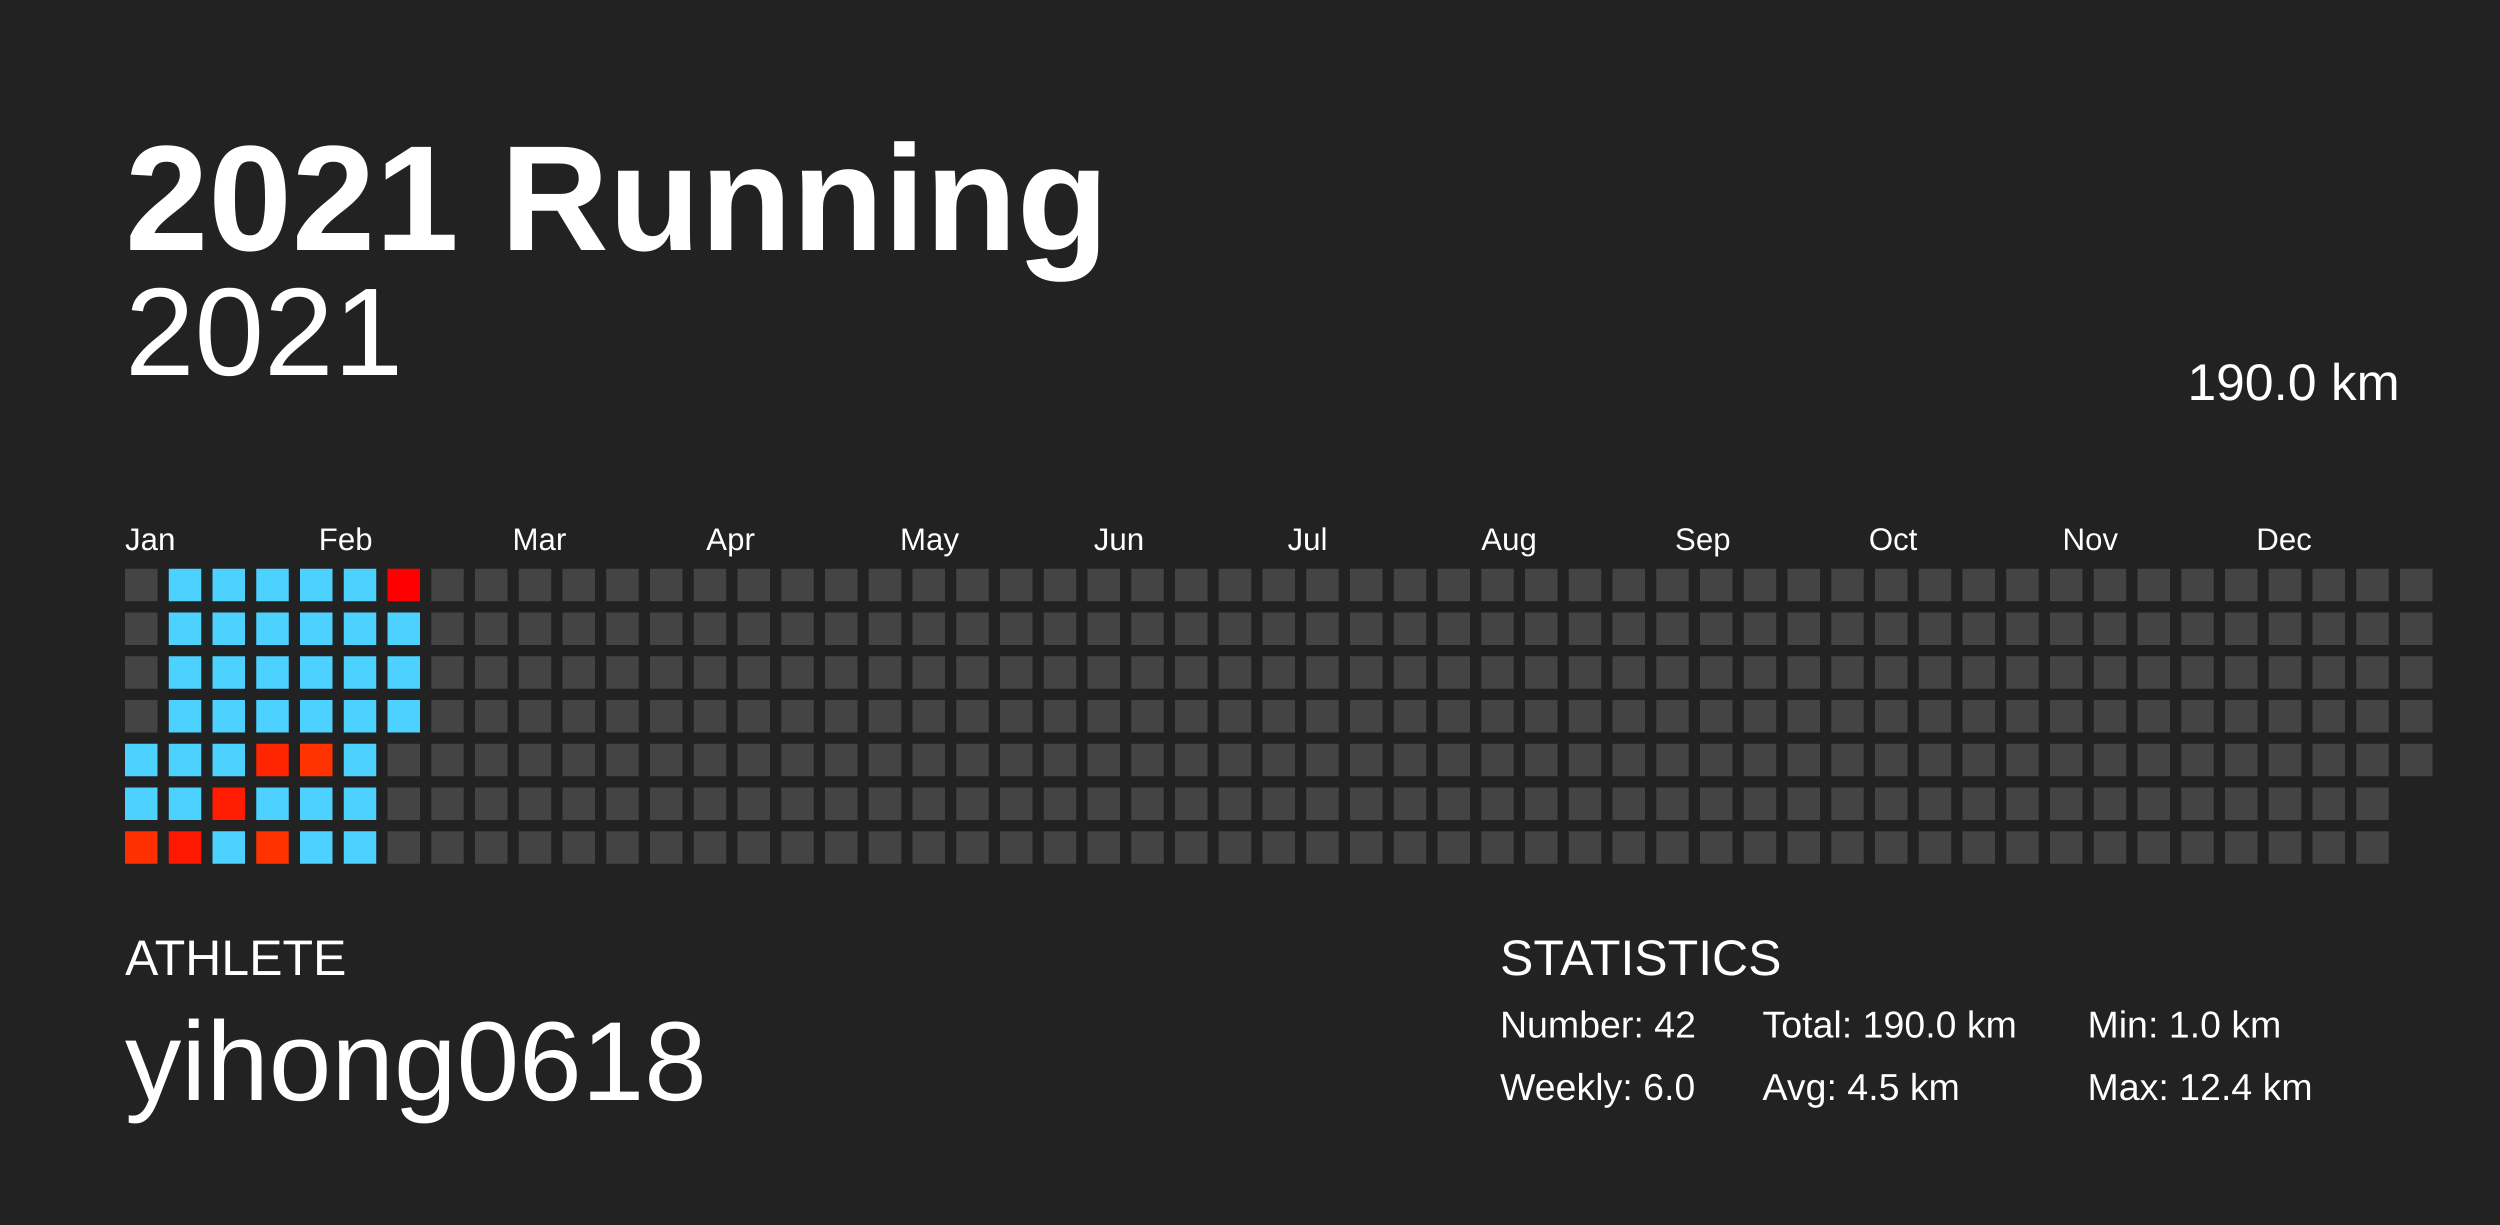
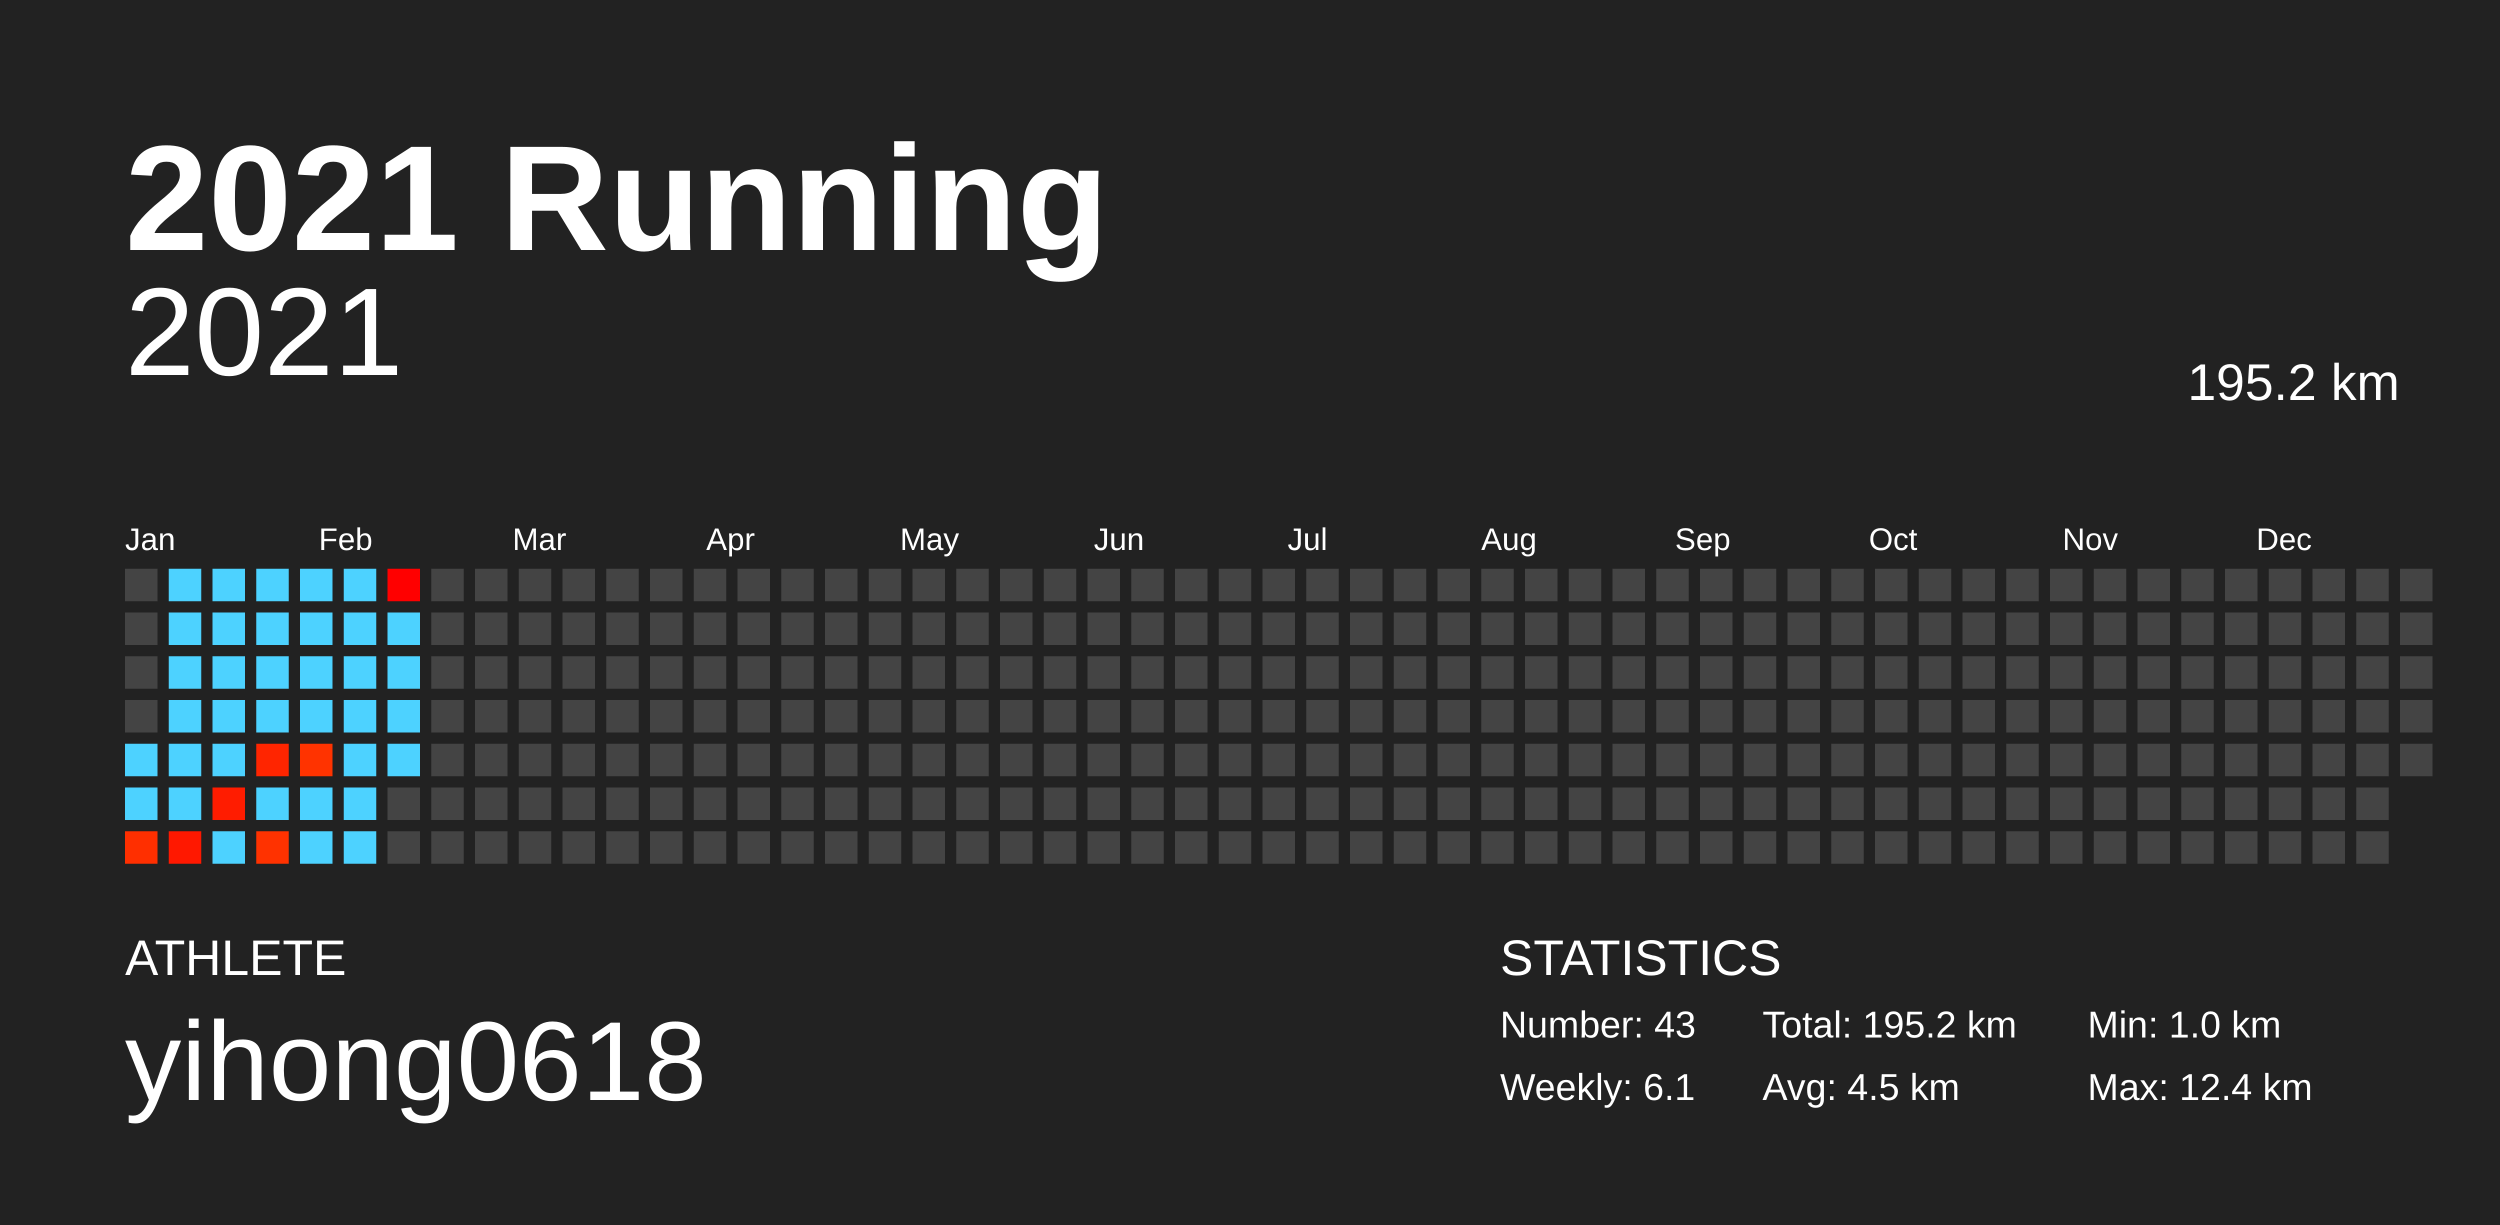
<svg xmlns="http://www.w3.org/2000/svg" baseProfile="full" height="98mm" version="1.1" viewBox="0,0,200,98" width="200mm">
  <defs />
  <rect fill="#222222" height="98" width="200" x="0" y="0" />
  <text fill="#FFFFFF" style="font-size:12px; font-family:Arial; font-weight:bold;" x="10" y="20">2021 Running</text>
  <text fill="#FFFFFF" style="font-size:4px; font-family:Arial" x="10" y="78">ATHLETE</text>
  <text fill="#FFFFFF" style="font-size:9px; font-family:Arial" x="10" y="88">yihong0618</text>
  <text fill="#FFFFFF" style="font-size:4px; font-family:Arial" x="120" y="78">STATISTICS</text>
-   <text fill="#FFFFFF" style="font-size:3px; font-family:Arial" x="120" y="83">Number: 42</text>
-   <text fill="#FFFFFF" style="font-size:3px; font-family:Arial" x="120" y="88">Weekly: 6.0</text>
-   <text fill="#FFFFFF" style="font-size:3px; font-family:Arial" x="141" y="83">Total: 190.0 km</text>
+   <text fill="#FFFFFF" style="font-size:3px; font-family:Arial" x="120" y="83">Number: 43</text>
+   <text fill="#FFFFFF" style="font-size:3px; font-family:Arial" x="120" y="88">Weekly: 6.1</text>
+   <text fill="#FFFFFF" style="font-size:3px; font-family:Arial" x="141" y="83">Total: 195.2 km</text>
  <text fill="#FFFFFF" style="font-size:3px; font-family:Arial" x="141" y="88">Avg: 4.5 km</text>
  <text fill="#FFFFFF" style="font-size:3px; font-family:Arial" x="167" y="83">Min: 1.0 km</text>
  <text fill="#FFFFFF" style="font-size:3px; font-family:Arial" x="167" y="88">Max: 12.4 km</text>
  <text alignment-baseline="hanging" fill="#FFFFFF" style="font-size:10.0px; font-family:Arial;" x="10" y="30">2021</text>
-   <text alignment-baseline="hanging" fill="#FFFFFF" style="font-size:4.125px; font-family:Arial;" x="175" y="32">190.0 km</text>
+   <text alignment-baseline="hanging" fill="#FFFFFF" style="font-size:4.125px; font-family:Arial;" x="175" y="32">195.2 km</text>
  <text fill="#FFFFFF" style="font-size:2.5px; font-family:Arial" x="10.0" y="44">Jan</text>
  <text fill="#FFFFFF" style="font-size:2.5px; font-family:Arial" x="25.5" y="44">Feb</text>
  <text fill="#FFFFFF" style="font-size:2.5px; font-family:Arial" x="41.0" y="44">Mar</text>
  <text fill="#FFFFFF" style="font-size:2.5px; font-family:Arial" x="56.5" y="44">Apr</text>
  <text fill="#FFFFFF" style="font-size:2.5px; font-family:Arial" x="72.0" y="44">May</text>
  <text fill="#FFFFFF" style="font-size:2.5px; font-family:Arial" x="87.5" y="44">Jun</text>
  <text fill="#FFFFFF" style="font-size:2.5px; font-family:Arial" x="103.0" y="44">Jul</text>
  <text fill="#FFFFFF" style="font-size:2.5px; font-family:Arial" x="118.5" y="44">Aug</text>
  <text fill="#FFFFFF" style="font-size:2.5px; font-family:Arial" x="134.0" y="44">Sep</text>
  <text fill="#FFFFFF" style="font-size:2.5px; font-family:Arial" x="149.5" y="44">Oct</text>
  <text fill="#FFFFFF" style="font-size:2.5px; font-family:Arial" x="165.0" y="44">Nov</text>
  <text fill="#FFFFFF" style="font-size:2.5px; font-family:Arial" x="180.5" y="44">Dec</text>
  <rect fill="#444444" height="2.6" width="2.6" x="10.0" y="45.5" />
  <rect fill="#444444" height="2.6" width="2.6" x="10.0" y="49.0" />
  <rect fill="#444444" height="2.6" width="2.6" x="10.0" y="52.5" />
  <rect fill="#444444" height="2.6" width="2.6" x="10.0" y="56.0" />
  <rect fill="#4dd2ff" height="2.6" width="2.6" x="10.0" y="59.5" />
  <rect fill="#4dd2ff" height="2.6" width="2.6" x="10.0" y="63.0" />
  <rect fill="#ff2f00" height="2.6" width="2.6" x="10.0" y="66.5" />
  <rect fill="#4dd2ff" height="2.6" width="2.6" x="13.5" y="45.5" />
  <rect fill="#4dd2ff" height="2.6" width="2.6" x="13.5" y="49.0" />
  <rect fill="#4dd2ff" height="2.6" width="2.6" x="13.5" y="52.5" />
  <rect fill="#4dd2ff" height="2.6" width="2.6" x="13.5" y="56.0" />
  <rect fill="#4dd2ff" height="2.6" width="2.6" x="13.5" y="59.5" />
  <rect fill="#4dd2ff" height="2.6" width="2.6" x="13.5" y="63.0" />
  <rect fill="#ff1800" height="2.6" width="2.6" x="13.5" y="66.5" />
  <rect fill="#4dd2ff" height="2.6" width="2.6" x="17.0" y="45.5" />
  <rect fill="#4dd2ff" height="2.6" width="2.6" x="17.0" y="49.0" />
  <rect fill="#4dd2ff" height="2.6" width="2.6" x="17.0" y="52.5" />
  <rect fill="#4dd2ff" height="2.6" width="2.6" x="17.0" y="56.0" />
  <rect fill="#4dd2ff" height="2.6" width="2.6" x="17.0" y="59.5" />
  <rect fill="#ff1c00" height="2.6" width="2.6" x="17.0" y="63.0" />
  <rect fill="#4dd2ff" height="2.6" width="2.6" x="17.0" y="66.5" />
  <rect fill="#4dd2ff" height="2.6" width="2.6" x="20.5" y="45.5" />
  <rect fill="#4dd2ff" height="2.6" width="2.6" x="20.5" y="49.0" />
  <rect fill="#4dd2ff" height="2.6" width="2.6" x="20.5" y="52.5" />
  <rect fill="#4dd2ff" height="2.6" width="2.6" x="20.5" y="56.0" />
  <rect fill="#ff2500" height="2.6" width="2.6" x="20.5" y="59.5" />
  <rect fill="#4dd2ff" height="2.6" width="2.6" x="20.5" y="63.0" />
  <rect fill="#ff3200" height="2.6" width="2.6" x="20.5" y="66.5" />
  <rect fill="#4dd2ff" height="2.6" width="2.6" x="24.0" y="45.5" />
  <rect fill="#4dd2ff" height="2.6" width="2.6" x="24.0" y="49.0" />
  <rect fill="#4dd2ff" height="2.6" width="2.6" x="24.0" y="52.5" />
  <rect fill="#4dd2ff" height="2.6" width="2.6" x="24.0" y="56.0" />
  <rect fill="#ff3300" height="2.6" width="2.6" x="24.0" y="59.5" />
  <rect fill="#4dd2ff" height="2.6" width="2.6" x="24.0" y="63.0" />
  <rect fill="#4dd2ff" height="2.6" width="2.6" x="24.0" y="66.5" />
  <rect fill="#4dd2ff" height="2.6" width="2.6" x="27.5" y="45.5" />
  <rect fill="#4dd2ff" height="2.6" width="2.6" x="27.5" y="49.0" />
  <rect fill="#4dd2ff" height="2.6" width="2.6" x="27.5" y="52.5" />
  <rect fill="#4dd2ff" height="2.6" width="2.6" x="27.5" y="56.0" />
  <rect fill="#4dd2ff" height="2.6" width="2.6" x="27.5" y="59.5" />
  <rect fill="#4dd2ff" height="2.6" width="2.6" x="27.5" y="63.0" />
  <rect fill="#4dd2ff" height="2.6" width="2.6" x="27.5" y="66.5" />
  <rect fill="#ff0000" height="2.6" width="2.6" x="31.0" y="45.5" />
  <rect fill="#4dd2ff" height="2.6" width="2.6" x="31.0" y="49.0" />
  <rect fill="#4dd2ff" height="2.6" width="2.6" x="31.0" y="52.5" />
  <rect fill="#4dd2ff" height="2.6" width="2.6" x="31.0" y="56.0" />
-   <rect fill="#444444" height="2.6" width="2.6" x="31.0" y="59.5" />
+   <rect fill="#4dd2ff" height="2.6" width="2.6" x="31.0" y="59.5" />
  <rect fill="#444444" height="2.6" width="2.6" x="31.0" y="63.0" />
  <rect fill="#444444" height="2.6" width="2.6" x="31.0" y="66.5" />
  <rect fill="#444444" height="2.6" width="2.6" x="34.5" y="45.5" />
  <rect fill="#444444" height="2.6" width="2.6" x="34.5" y="49.0" />
  <rect fill="#444444" height="2.6" width="2.6" x="34.5" y="52.5" />
  <rect fill="#444444" height="2.6" width="2.6" x="34.5" y="56.0" />
  <rect fill="#444444" height="2.6" width="2.6" x="34.5" y="59.5" />
  <rect fill="#444444" height="2.6" width="2.6" x="34.5" y="63.0" />
  <rect fill="#444444" height="2.6" width="2.6" x="34.5" y="66.5" />
  <rect fill="#444444" height="2.6" width="2.6" x="38.0" y="45.5" />
  <rect fill="#444444" height="2.6" width="2.6" x="38.0" y="49.0" />
  <rect fill="#444444" height="2.6" width="2.6" x="38.0" y="52.5" />
  <rect fill="#444444" height="2.6" width="2.6" x="38.0" y="56.0" />
  <rect fill="#444444" height="2.6" width="2.6" x="38.0" y="59.5" />
  <rect fill="#444444" height="2.6" width="2.6" x="38.0" y="63.0" />
  <rect fill="#444444" height="2.6" width="2.6" x="38.0" y="66.5" />
  <rect fill="#444444" height="2.6" width="2.6" x="41.5" y="45.5" />
  <rect fill="#444444" height="2.6" width="2.6" x="41.5" y="49.0" />
  <rect fill="#444444" height="2.6" width="2.6" x="41.5" y="52.5" />
  <rect fill="#444444" height="2.6" width="2.6" x="41.5" y="56.0" />
  <rect fill="#444444" height="2.6" width="2.6" x="41.5" y="59.5" />
  <rect fill="#444444" height="2.6" width="2.6" x="41.5" y="63.0" />
  <rect fill="#444444" height="2.6" width="2.6" x="41.5" y="66.5" />
  <rect fill="#444444" height="2.6" width="2.6" x="45.0" y="45.5" />
  <rect fill="#444444" height="2.6" width="2.6" x="45.0" y="49.0" />
  <rect fill="#444444" height="2.6" width="2.6" x="45.0" y="52.5" />
  <rect fill="#444444" height="2.6" width="2.6" x="45.0" y="56.0" />
  <rect fill="#444444" height="2.6" width="2.6" x="45.0" y="59.5" />
  <rect fill="#444444" height="2.6" width="2.6" x="45.0" y="63.0" />
  <rect fill="#444444" height="2.6" width="2.6" x="45.0" y="66.5" />
  <rect fill="#444444" height="2.6" width="2.6" x="48.5" y="45.5" />
  <rect fill="#444444" height="2.6" width="2.6" x="48.5" y="49.0" />
  <rect fill="#444444" height="2.6" width="2.6" x="48.5" y="52.5" />
  <rect fill="#444444" height="2.6" width="2.6" x="48.5" y="56.0" />
  <rect fill="#444444" height="2.6" width="2.6" x="48.5" y="59.5" />
  <rect fill="#444444" height="2.6" width="2.6" x="48.5" y="63.0" />
  <rect fill="#444444" height="2.6" width="2.6" x="48.5" y="66.5" />
  <rect fill="#444444" height="2.6" width="2.6" x="52.0" y="45.5" />
  <rect fill="#444444" height="2.6" width="2.6" x="52.0" y="49.0" />
  <rect fill="#444444" height="2.6" width="2.6" x="52.0" y="52.5" />
  <rect fill="#444444" height="2.6" width="2.6" x="52.0" y="56.0" />
  <rect fill="#444444" height="2.6" width="2.6" x="52.0" y="59.5" />
  <rect fill="#444444" height="2.6" width="2.6" x="52.0" y="63.0" />
  <rect fill="#444444" height="2.6" width="2.6" x="52.0" y="66.5" />
  <rect fill="#444444" height="2.6" width="2.6" x="55.5" y="45.5" />
  <rect fill="#444444" height="2.6" width="2.6" x="55.5" y="49.0" />
  <rect fill="#444444" height="2.6" width="2.6" x="55.5" y="52.5" />
  <rect fill="#444444" height="2.6" width="2.6" x="55.5" y="56.0" />
  <rect fill="#444444" height="2.6" width="2.6" x="55.5" y="59.5" />
  <rect fill="#444444" height="2.6" width="2.6" x="55.5" y="63.0" />
  <rect fill="#444444" height="2.6" width="2.6" x="55.5" y="66.5" />
  <rect fill="#444444" height="2.6" width="2.6" x="59.0" y="45.5" />
  <rect fill="#444444" height="2.6" width="2.6" x="59.0" y="49.0" />
  <rect fill="#444444" height="2.6" width="2.6" x="59.0" y="52.5" />
  <rect fill="#444444" height="2.6" width="2.6" x="59.0" y="56.0" />
  <rect fill="#444444" height="2.6" width="2.6" x="59.0" y="59.5" />
  <rect fill="#444444" height="2.6" width="2.6" x="59.0" y="63.0" />
  <rect fill="#444444" height="2.6" width="2.6" x="59.0" y="66.5" />
  <rect fill="#444444" height="2.6" width="2.6" x="62.5" y="45.5" />
  <rect fill="#444444" height="2.6" width="2.6" x="62.5" y="49.0" />
  <rect fill="#444444" height="2.6" width="2.6" x="62.5" y="52.5" />
  <rect fill="#444444" height="2.6" width="2.6" x="62.5" y="56.0" />
  <rect fill="#444444" height="2.6" width="2.6" x="62.5" y="59.5" />
  <rect fill="#444444" height="2.6" width="2.6" x="62.5" y="63.0" />
  <rect fill="#444444" height="2.6" width="2.6" x="62.5" y="66.5" />
  <rect fill="#444444" height="2.6" width="2.6" x="66.0" y="45.5" />
  <rect fill="#444444" height="2.6" width="2.6" x="66.0" y="49.0" />
  <rect fill="#444444" height="2.6" width="2.6" x="66.0" y="52.5" />
  <rect fill="#444444" height="2.6" width="2.6" x="66.0" y="56.0" />
  <rect fill="#444444" height="2.6" width="2.6" x="66.0" y="59.5" />
  <rect fill="#444444" height="2.6" width="2.6" x="66.0" y="63.0" />
  <rect fill="#444444" height="2.6" width="2.6" x="66.0" y="66.5" />
  <rect fill="#444444" height="2.6" width="2.6" x="69.5" y="45.5" />
  <rect fill="#444444" height="2.6" width="2.6" x="69.5" y="49.0" />
  <rect fill="#444444" height="2.6" width="2.6" x="69.5" y="52.5" />
  <rect fill="#444444" height="2.6" width="2.6" x="69.5" y="56.0" />
  <rect fill="#444444" height="2.6" width="2.6" x="69.5" y="59.5" />
  <rect fill="#444444" height="2.6" width="2.6" x="69.5" y="63.0" />
  <rect fill="#444444" height="2.6" width="2.6" x="69.5" y="66.5" />
  <rect fill="#444444" height="2.6" width="2.6" x="73.0" y="45.5" />
  <rect fill="#444444" height="2.6" width="2.6" x="73.0" y="49.0" />
  <rect fill="#444444" height="2.6" width="2.6" x="73.0" y="52.5" />
  <rect fill="#444444" height="2.6" width="2.6" x="73.0" y="56.0" />
  <rect fill="#444444" height="2.6" width="2.6" x="73.0" y="59.5" />
  <rect fill="#444444" height="2.6" width="2.6" x="73.0" y="63.0" />
  <rect fill="#444444" height="2.6" width="2.6" x="73.0" y="66.5" />
  <rect fill="#444444" height="2.6" width="2.6" x="76.5" y="45.5" />
  <rect fill="#444444" height="2.6" width="2.6" x="76.5" y="49.0" />
  <rect fill="#444444" height="2.6" width="2.6" x="76.5" y="52.5" />
  <rect fill="#444444" height="2.6" width="2.6" x="76.5" y="56.0" />
  <rect fill="#444444" height="2.6" width="2.6" x="76.5" y="59.5" />
  <rect fill="#444444" height="2.6" width="2.6" x="76.5" y="63.0" />
  <rect fill="#444444" height="2.6" width="2.6" x="76.5" y="66.5" />
  <rect fill="#444444" height="2.6" width="2.6" x="80.0" y="45.5" />
  <rect fill="#444444" height="2.6" width="2.6" x="80.0" y="49.0" />
  <rect fill="#444444" height="2.6" width="2.6" x="80.0" y="52.5" />
  <rect fill="#444444" height="2.6" width="2.6" x="80.0" y="56.0" />
  <rect fill="#444444" height="2.6" width="2.6" x="80.0" y="59.5" />
  <rect fill="#444444" height="2.6" width="2.6" x="80.0" y="63.0" />
  <rect fill="#444444" height="2.6" width="2.6" x="80.0" y="66.5" />
  <rect fill="#444444" height="2.6" width="2.6" x="83.5" y="45.5" />
  <rect fill="#444444" height="2.6" width="2.6" x="83.5" y="49.0" />
  <rect fill="#444444" height="2.6" width="2.6" x="83.5" y="52.5" />
  <rect fill="#444444" height="2.6" width="2.6" x="83.5" y="56.0" />
  <rect fill="#444444" height="2.6" width="2.6" x="83.5" y="59.5" />
  <rect fill="#444444" height="2.6" width="2.6" x="83.5" y="63.0" />
  <rect fill="#444444" height="2.6" width="2.6" x="83.5" y="66.5" />
  <rect fill="#444444" height="2.6" width="2.6" x="87.0" y="45.5" />
  <rect fill="#444444" height="2.6" width="2.6" x="87.0" y="49.0" />
  <rect fill="#444444" height="2.6" width="2.6" x="87.0" y="52.5" />
  <rect fill="#444444" height="2.6" width="2.6" x="87.0" y="56.0" />
  <rect fill="#444444" height="2.6" width="2.6" x="87.0" y="59.5" />
  <rect fill="#444444" height="2.6" width="2.6" x="87.0" y="63.0" />
  <rect fill="#444444" height="2.6" width="2.6" x="87.0" y="66.5" />
  <rect fill="#444444" height="2.6" width="2.6" x="90.5" y="45.5" />
  <rect fill="#444444" height="2.6" width="2.6" x="90.5" y="49.0" />
  <rect fill="#444444" height="2.6" width="2.6" x="90.5" y="52.5" />
  <rect fill="#444444" height="2.6" width="2.6" x="90.5" y="56.0" />
  <rect fill="#444444" height="2.6" width="2.6" x="90.5" y="59.5" />
  <rect fill="#444444" height="2.6" width="2.6" x="90.5" y="63.0" />
  <rect fill="#444444" height="2.6" width="2.6" x="90.5" y="66.5" />
  <rect fill="#444444" height="2.6" width="2.6" x="94.0" y="45.5" />
  <rect fill="#444444" height="2.6" width="2.6" x="94.0" y="49.0" />
  <rect fill="#444444" height="2.6" width="2.6" x="94.0" y="52.5" />
  <rect fill="#444444" height="2.6" width="2.6" x="94.0" y="56.0" />
  <rect fill="#444444" height="2.6" width="2.6" x="94.0" y="59.5" />
  <rect fill="#444444" height="2.6" width="2.6" x="94.0" y="63.0" />
  <rect fill="#444444" height="2.6" width="2.6" x="94.0" y="66.5" />
  <rect fill="#444444" height="2.6" width="2.6" x="97.5" y="45.5" />
  <rect fill="#444444" height="2.6" width="2.6" x="97.5" y="49.0" />
  <rect fill="#444444" height="2.6" width="2.6" x="97.5" y="52.5" />
  <rect fill="#444444" height="2.6" width="2.6" x="97.5" y="56.0" />
  <rect fill="#444444" height="2.6" width="2.6" x="97.5" y="59.5" />
  <rect fill="#444444" height="2.6" width="2.6" x="97.5" y="63.0" />
  <rect fill="#444444" height="2.6" width="2.6" x="97.5" y="66.5" />
  <rect fill="#444444" height="2.6" width="2.6" x="101.0" y="45.5" />
  <rect fill="#444444" height="2.6" width="2.6" x="101.0" y="49.0" />
  <rect fill="#444444" height="2.6" width="2.6" x="101.0" y="52.5" />
  <rect fill="#444444" height="2.6" width="2.6" x="101.0" y="56.0" />
  <rect fill="#444444" height="2.6" width="2.6" x="101.0" y="59.5" />
  <rect fill="#444444" height="2.6" width="2.6" x="101.0" y="63.0" />
  <rect fill="#444444" height="2.6" width="2.6" x="101.0" y="66.5" />
  <rect fill="#444444" height="2.6" width="2.6" x="104.5" y="45.5" />
  <rect fill="#444444" height="2.6" width="2.6" x="104.5" y="49.0" />
  <rect fill="#444444" height="2.6" width="2.6" x="104.5" y="52.5" />
  <rect fill="#444444" height="2.6" width="2.6" x="104.5" y="56.0" />
  <rect fill="#444444" height="2.6" width="2.6" x="104.5" y="59.5" />
  <rect fill="#444444" height="2.6" width="2.6" x="104.5" y="63.0" />
  <rect fill="#444444" height="2.6" width="2.6" x="104.5" y="66.5" />
  <rect fill="#444444" height="2.6" width="2.6" x="108.0" y="45.5" />
  <rect fill="#444444" height="2.6" width="2.6" x="108.0" y="49.0" />
  <rect fill="#444444" height="2.6" width="2.6" x="108.0" y="52.5" />
  <rect fill="#444444" height="2.6" width="2.6" x="108.0" y="56.0" />
  <rect fill="#444444" height="2.6" width="2.6" x="108.0" y="59.5" />
  <rect fill="#444444" height="2.6" width="2.6" x="108.0" y="63.0" />
  <rect fill="#444444" height="2.6" width="2.6" x="108.0" y="66.5" />
  <rect fill="#444444" height="2.6" width="2.6" x="111.5" y="45.5" />
  <rect fill="#444444" height="2.6" width="2.6" x="111.5" y="49.0" />
  <rect fill="#444444" height="2.6" width="2.6" x="111.5" y="52.5" />
  <rect fill="#444444" height="2.6" width="2.6" x="111.5" y="56.0" />
  <rect fill="#444444" height="2.6" width="2.6" x="111.5" y="59.5" />
  <rect fill="#444444" height="2.6" width="2.6" x="111.5" y="63.0" />
  <rect fill="#444444" height="2.6" width="2.6" x="111.5" y="66.5" />
  <rect fill="#444444" height="2.6" width="2.6" x="115.0" y="45.5" />
  <rect fill="#444444" height="2.6" width="2.6" x="115.0" y="49.0" />
  <rect fill="#444444" height="2.6" width="2.6" x="115.0" y="52.5" />
  <rect fill="#444444" height="2.6" width="2.6" x="115.0" y="56.0" />
  <rect fill="#444444" height="2.6" width="2.6" x="115.0" y="59.5" />
  <rect fill="#444444" height="2.6" width="2.6" x="115.0" y="63.0" />
  <rect fill="#444444" height="2.6" width="2.6" x="115.0" y="66.5" />
  <rect fill="#444444" height="2.6" width="2.6" x="118.5" y="45.5" />
  <rect fill="#444444" height="2.6" width="2.6" x="118.5" y="49.0" />
  <rect fill="#444444" height="2.6" width="2.6" x="118.5" y="52.5" />
  <rect fill="#444444" height="2.6" width="2.6" x="118.5" y="56.0" />
  <rect fill="#444444" height="2.6" width="2.6" x="118.5" y="59.5" />
  <rect fill="#444444" height="2.6" width="2.6" x="118.5" y="63.0" />
  <rect fill="#444444" height="2.6" width="2.6" x="118.5" y="66.5" />
  <rect fill="#444444" height="2.6" width="2.6" x="122.0" y="45.5" />
  <rect fill="#444444" height="2.6" width="2.6" x="122.0" y="49.0" />
  <rect fill="#444444" height="2.6" width="2.6" x="122.0" y="52.5" />
  <rect fill="#444444" height="2.6" width="2.6" x="122.0" y="56.0" />
  <rect fill="#444444" height="2.6" width="2.6" x="122.0" y="59.5" />
  <rect fill="#444444" height="2.6" width="2.6" x="122.0" y="63.0" />
  <rect fill="#444444" height="2.6" width="2.6" x="122.0" y="66.5" />
  <rect fill="#444444" height="2.6" width="2.6" x="125.5" y="45.5" />
  <rect fill="#444444" height="2.6" width="2.6" x="125.5" y="49.0" />
  <rect fill="#444444" height="2.6" width="2.6" x="125.5" y="52.5" />
  <rect fill="#444444" height="2.6" width="2.6" x="125.5" y="56.0" />
  <rect fill="#444444" height="2.6" width="2.6" x="125.5" y="59.5" />
  <rect fill="#444444" height="2.6" width="2.6" x="125.5" y="63.0" />
  <rect fill="#444444" height="2.6" width="2.6" x="125.5" y="66.5" />
  <rect fill="#444444" height="2.6" width="2.6" x="129.0" y="45.5" />
  <rect fill="#444444" height="2.6" width="2.6" x="129.0" y="49.0" />
  <rect fill="#444444" height="2.6" width="2.6" x="129.0" y="52.5" />
  <rect fill="#444444" height="2.6" width="2.6" x="129.0" y="56.0" />
  <rect fill="#444444" height="2.6" width="2.6" x="129.0" y="59.5" />
  <rect fill="#444444" height="2.6" width="2.6" x="129.0" y="63.0" />
  <rect fill="#444444" height="2.6" width="2.6" x="129.0" y="66.5" />
  <rect fill="#444444" height="2.6" width="2.6" x="132.5" y="45.5" />
  <rect fill="#444444" height="2.6" width="2.6" x="132.5" y="49.0" />
  <rect fill="#444444" height="2.6" width="2.6" x="132.5" y="52.5" />
  <rect fill="#444444" height="2.6" width="2.6" x="132.5" y="56.0" />
  <rect fill="#444444" height="2.6" width="2.6" x="132.5" y="59.5" />
  <rect fill="#444444" height="2.6" width="2.6" x="132.5" y="63.0" />
  <rect fill="#444444" height="2.6" width="2.6" x="132.5" y="66.5" />
  <rect fill="#444444" height="2.6" width="2.6" x="136.0" y="45.5" />
  <rect fill="#444444" height="2.6" width="2.6" x="136.0" y="49.0" />
  <rect fill="#444444" height="2.6" width="2.6" x="136.0" y="52.5" />
  <rect fill="#444444" height="2.6" width="2.6" x="136.0" y="56.0" />
  <rect fill="#444444" height="2.6" width="2.6" x="136.0" y="59.5" />
  <rect fill="#444444" height="2.6" width="2.6" x="136.0" y="63.0" />
  <rect fill="#444444" height="2.6" width="2.6" x="136.0" y="66.5" />
  <rect fill="#444444" height="2.6" width="2.6" x="139.5" y="45.5" />
  <rect fill="#444444" height="2.6" width="2.6" x="139.5" y="49.0" />
  <rect fill="#444444" height="2.6" width="2.6" x="139.5" y="52.5" />
  <rect fill="#444444" height="2.6" width="2.6" x="139.5" y="56.0" />
  <rect fill="#444444" height="2.6" width="2.6" x="139.5" y="59.5" />
  <rect fill="#444444" height="2.6" width="2.6" x="139.5" y="63.0" />
  <rect fill="#444444" height="2.6" width="2.6" x="139.5" y="66.5" />
  <rect fill="#444444" height="2.6" width="2.6" x="143.0" y="45.5" />
  <rect fill="#444444" height="2.6" width="2.6" x="143.0" y="49.0" />
  <rect fill="#444444" height="2.6" width="2.6" x="143.0" y="52.5" />
  <rect fill="#444444" height="2.6" width="2.6" x="143.0" y="56.0" />
  <rect fill="#444444" height="2.6" width="2.6" x="143.0" y="59.5" />
  <rect fill="#444444" height="2.6" width="2.6" x="143.0" y="63.0" />
  <rect fill="#444444" height="2.6" width="2.6" x="143.0" y="66.5" />
  <rect fill="#444444" height="2.6" width="2.6" x="146.5" y="45.5" />
  <rect fill="#444444" height="2.6" width="2.6" x="146.5" y="49.0" />
  <rect fill="#444444" height="2.6" width="2.6" x="146.5" y="52.5" />
  <rect fill="#444444" height="2.6" width="2.6" x="146.5" y="56.0" />
  <rect fill="#444444" height="2.6" width="2.6" x="146.5" y="59.5" />
  <rect fill="#444444" height="2.6" width="2.6" x="146.5" y="63.0" />
  <rect fill="#444444" height="2.6" width="2.6" x="146.5" y="66.5" />
  <rect fill="#444444" height="2.6" width="2.6" x="150.0" y="45.5" />
  <rect fill="#444444" height="2.6" width="2.6" x="150.0" y="49.0" />
  <rect fill="#444444" height="2.6" width="2.6" x="150.0" y="52.5" />
  <rect fill="#444444" height="2.6" width="2.6" x="150.0" y="56.0" />
  <rect fill="#444444" height="2.6" width="2.6" x="150.0" y="59.5" />
  <rect fill="#444444" height="2.6" width="2.6" x="150.0" y="63.0" />
  <rect fill="#444444" height="2.6" width="2.6" x="150.0" y="66.5" />
  <rect fill="#444444" height="2.6" width="2.6" x="153.5" y="45.5" />
  <rect fill="#444444" height="2.6" width="2.6" x="153.5" y="49.0" />
  <rect fill="#444444" height="2.6" width="2.6" x="153.5" y="52.5" />
  <rect fill="#444444" height="2.6" width="2.6" x="153.5" y="56.0" />
  <rect fill="#444444" height="2.6" width="2.6" x="153.5" y="59.5" />
  <rect fill="#444444" height="2.6" width="2.6" x="153.5" y="63.0" />
  <rect fill="#444444" height="2.6" width="2.6" x="153.5" y="66.5" />
  <rect fill="#444444" height="2.6" width="2.6" x="157.0" y="45.5" />
  <rect fill="#444444" height="2.6" width="2.6" x="157.0" y="49.0" />
  <rect fill="#444444" height="2.6" width="2.6" x="157.0" y="52.5" />
  <rect fill="#444444" height="2.6" width="2.6" x="157.0" y="56.0" />
  <rect fill="#444444" height="2.6" width="2.6" x="157.0" y="59.5" />
  <rect fill="#444444" height="2.6" width="2.6" x="157.0" y="63.0" />
  <rect fill="#444444" height="2.6" width="2.6" x="157.0" y="66.5" />
  <rect fill="#444444" height="2.6" width="2.6" x="160.5" y="45.5" />
  <rect fill="#444444" height="2.6" width="2.6" x="160.5" y="49.0" />
  <rect fill="#444444" height="2.6" width="2.6" x="160.5" y="52.5" />
  <rect fill="#444444" height="2.6" width="2.6" x="160.5" y="56.0" />
  <rect fill="#444444" height="2.6" width="2.6" x="160.5" y="59.5" />
  <rect fill="#444444" height="2.6" width="2.6" x="160.5" y="63.0" />
  <rect fill="#444444" height="2.6" width="2.6" x="160.5" y="66.5" />
  <rect fill="#444444" height="2.6" width="2.6" x="164.0" y="45.5" />
  <rect fill="#444444" height="2.6" width="2.6" x="164.0" y="49.0" />
  <rect fill="#444444" height="2.6" width="2.6" x="164.0" y="52.5" />
  <rect fill="#444444" height="2.6" width="2.6" x="164.0" y="56.0" />
  <rect fill="#444444" height="2.6" width="2.6" x="164.0" y="59.5" />
  <rect fill="#444444" height="2.6" width="2.6" x="164.0" y="63.0" />
  <rect fill="#444444" height="2.6" width="2.6" x="164.0" y="66.5" />
  <rect fill="#444444" height="2.6" width="2.6" x="167.5" y="45.5" />
  <rect fill="#444444" height="2.6" width="2.6" x="167.5" y="49.0" />
  <rect fill="#444444" height="2.6" width="2.6" x="167.5" y="52.5" />
  <rect fill="#444444" height="2.6" width="2.6" x="167.5" y="56.0" />
  <rect fill="#444444" height="2.6" width="2.6" x="167.5" y="59.5" />
  <rect fill="#444444" height="2.6" width="2.6" x="167.5" y="63.0" />
  <rect fill="#444444" height="2.6" width="2.6" x="167.5" y="66.5" />
  <rect fill="#444444" height="2.6" width="2.6" x="171.0" y="45.5" />
  <rect fill="#444444" height="2.6" width="2.6" x="171.0" y="49.0" />
  <rect fill="#444444" height="2.6" width="2.6" x="171.0" y="52.5" />
  <rect fill="#444444" height="2.6" width="2.6" x="171.0" y="56.0" />
  <rect fill="#444444" height="2.6" width="2.6" x="171.0" y="59.5" />
  <rect fill="#444444" height="2.6" width="2.6" x="171.0" y="63.0" />
  <rect fill="#444444" height="2.6" width="2.6" x="171.0" y="66.5" />
  <rect fill="#444444" height="2.6" width="2.6" x="174.5" y="45.5" />
  <rect fill="#444444" height="2.6" width="2.6" x="174.5" y="49.0" />
  <rect fill="#444444" height="2.6" width="2.6" x="174.5" y="52.5" />
  <rect fill="#444444" height="2.6" width="2.6" x="174.5" y="56.0" />
  <rect fill="#444444" height="2.6" width="2.6" x="174.5" y="59.5" />
  <rect fill="#444444" height="2.6" width="2.6" x="174.5" y="63.0" />
  <rect fill="#444444" height="2.6" width="2.6" x="174.5" y="66.5" />
  <rect fill="#444444" height="2.6" width="2.6" x="178.0" y="45.5" />
  <rect fill="#444444" height="2.6" width="2.6" x="178.0" y="49.0" />
  <rect fill="#444444" height="2.6" width="2.6" x="178.0" y="52.5" />
  <rect fill="#444444" height="2.6" width="2.6" x="178.0" y="56.0" />
  <rect fill="#444444" height="2.6" width="2.6" x="178.0" y="59.5" />
  <rect fill="#444444" height="2.6" width="2.6" x="178.0" y="63.0" />
  <rect fill="#444444" height="2.6" width="2.6" x="178.0" y="66.5" />
  <rect fill="#444444" height="2.6" width="2.6" x="181.5" y="45.5" />
  <rect fill="#444444" height="2.6" width="2.6" x="181.5" y="49.0" />
  <rect fill="#444444" height="2.6" width="2.6" x="181.5" y="52.5" />
  <rect fill="#444444" height="2.6" width="2.6" x="181.5" y="56.0" />
  <rect fill="#444444" height="2.6" width="2.6" x="181.5" y="59.5" />
  <rect fill="#444444" height="2.6" width="2.6" x="181.5" y="63.0" />
  <rect fill="#444444" height="2.6" width="2.6" x="181.5" y="66.5" />
  <rect fill="#444444" height="2.6" width="2.6" x="185.0" y="45.5" />
  <rect fill="#444444" height="2.6" width="2.6" x="185.0" y="49.0" />
  <rect fill="#444444" height="2.6" width="2.6" x="185.0" y="52.5" />
  <rect fill="#444444" height="2.6" width="2.6" x="185.0" y="56.0" />
  <rect fill="#444444" height="2.6" width="2.6" x="185.0" y="59.5" />
  <rect fill="#444444" height="2.6" width="2.6" x="185.0" y="63.0" />
  <rect fill="#444444" height="2.6" width="2.6" x="185.0" y="66.5" />
  <rect fill="#444444" height="2.6" width="2.6" x="188.5" y="45.5" />
  <rect fill="#444444" height="2.6" width="2.6" x="188.5" y="49.0" />
  <rect fill="#444444" height="2.6" width="2.6" x="188.5" y="52.5" />
  <rect fill="#444444" height="2.6" width="2.6" x="188.5" y="56.0" />
  <rect fill="#444444" height="2.6" width="2.6" x="188.5" y="59.5" />
  <rect fill="#444444" height="2.6" width="2.6" x="188.5" y="63.0" />
  <rect fill="#444444" height="2.6" width="2.6" x="188.5" y="66.5" />
  <rect fill="#444444" height="2.6" width="2.6" x="192.0" y="45.5" />
  <rect fill="#444444" height="2.6" width="2.6" x="192.0" y="49.0" />
  <rect fill="#444444" height="2.6" width="2.6" x="192.0" y="52.5" />
  <rect fill="#444444" height="2.6" width="2.6" x="192.0" y="56.0" />
  <rect fill="#444444" height="2.6" width="2.6" x="192.0" y="59.5" />
</svg>
